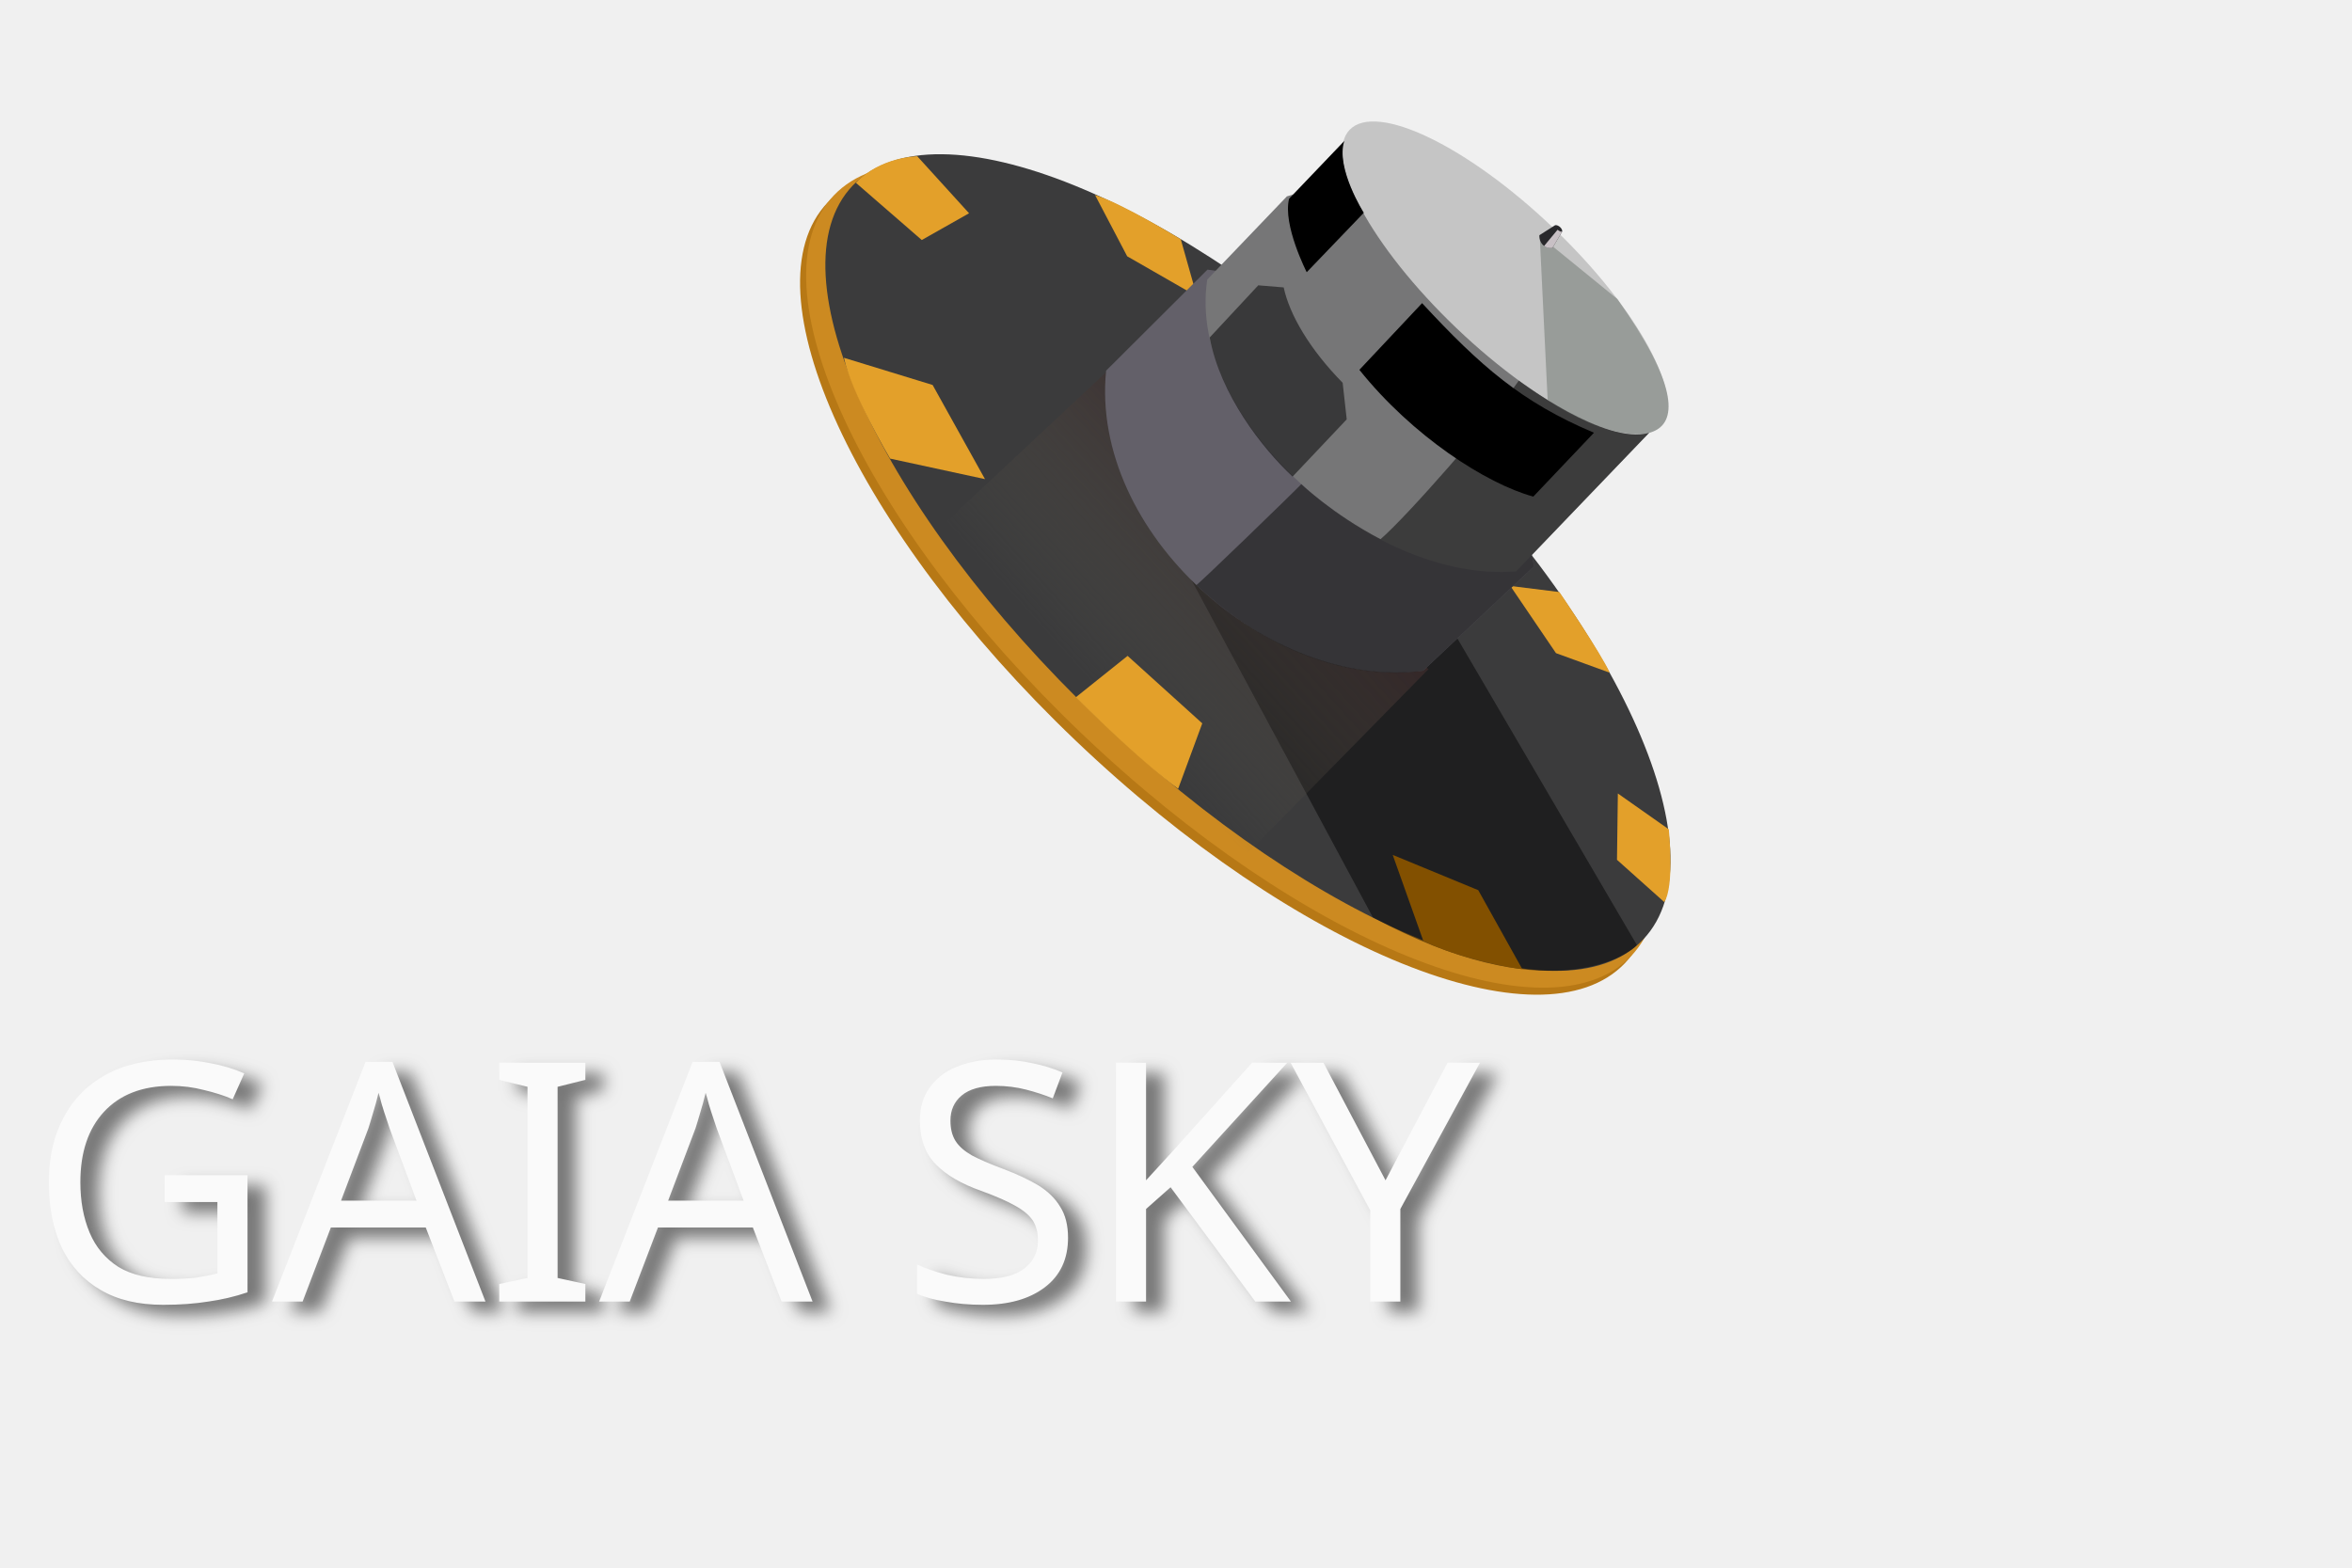
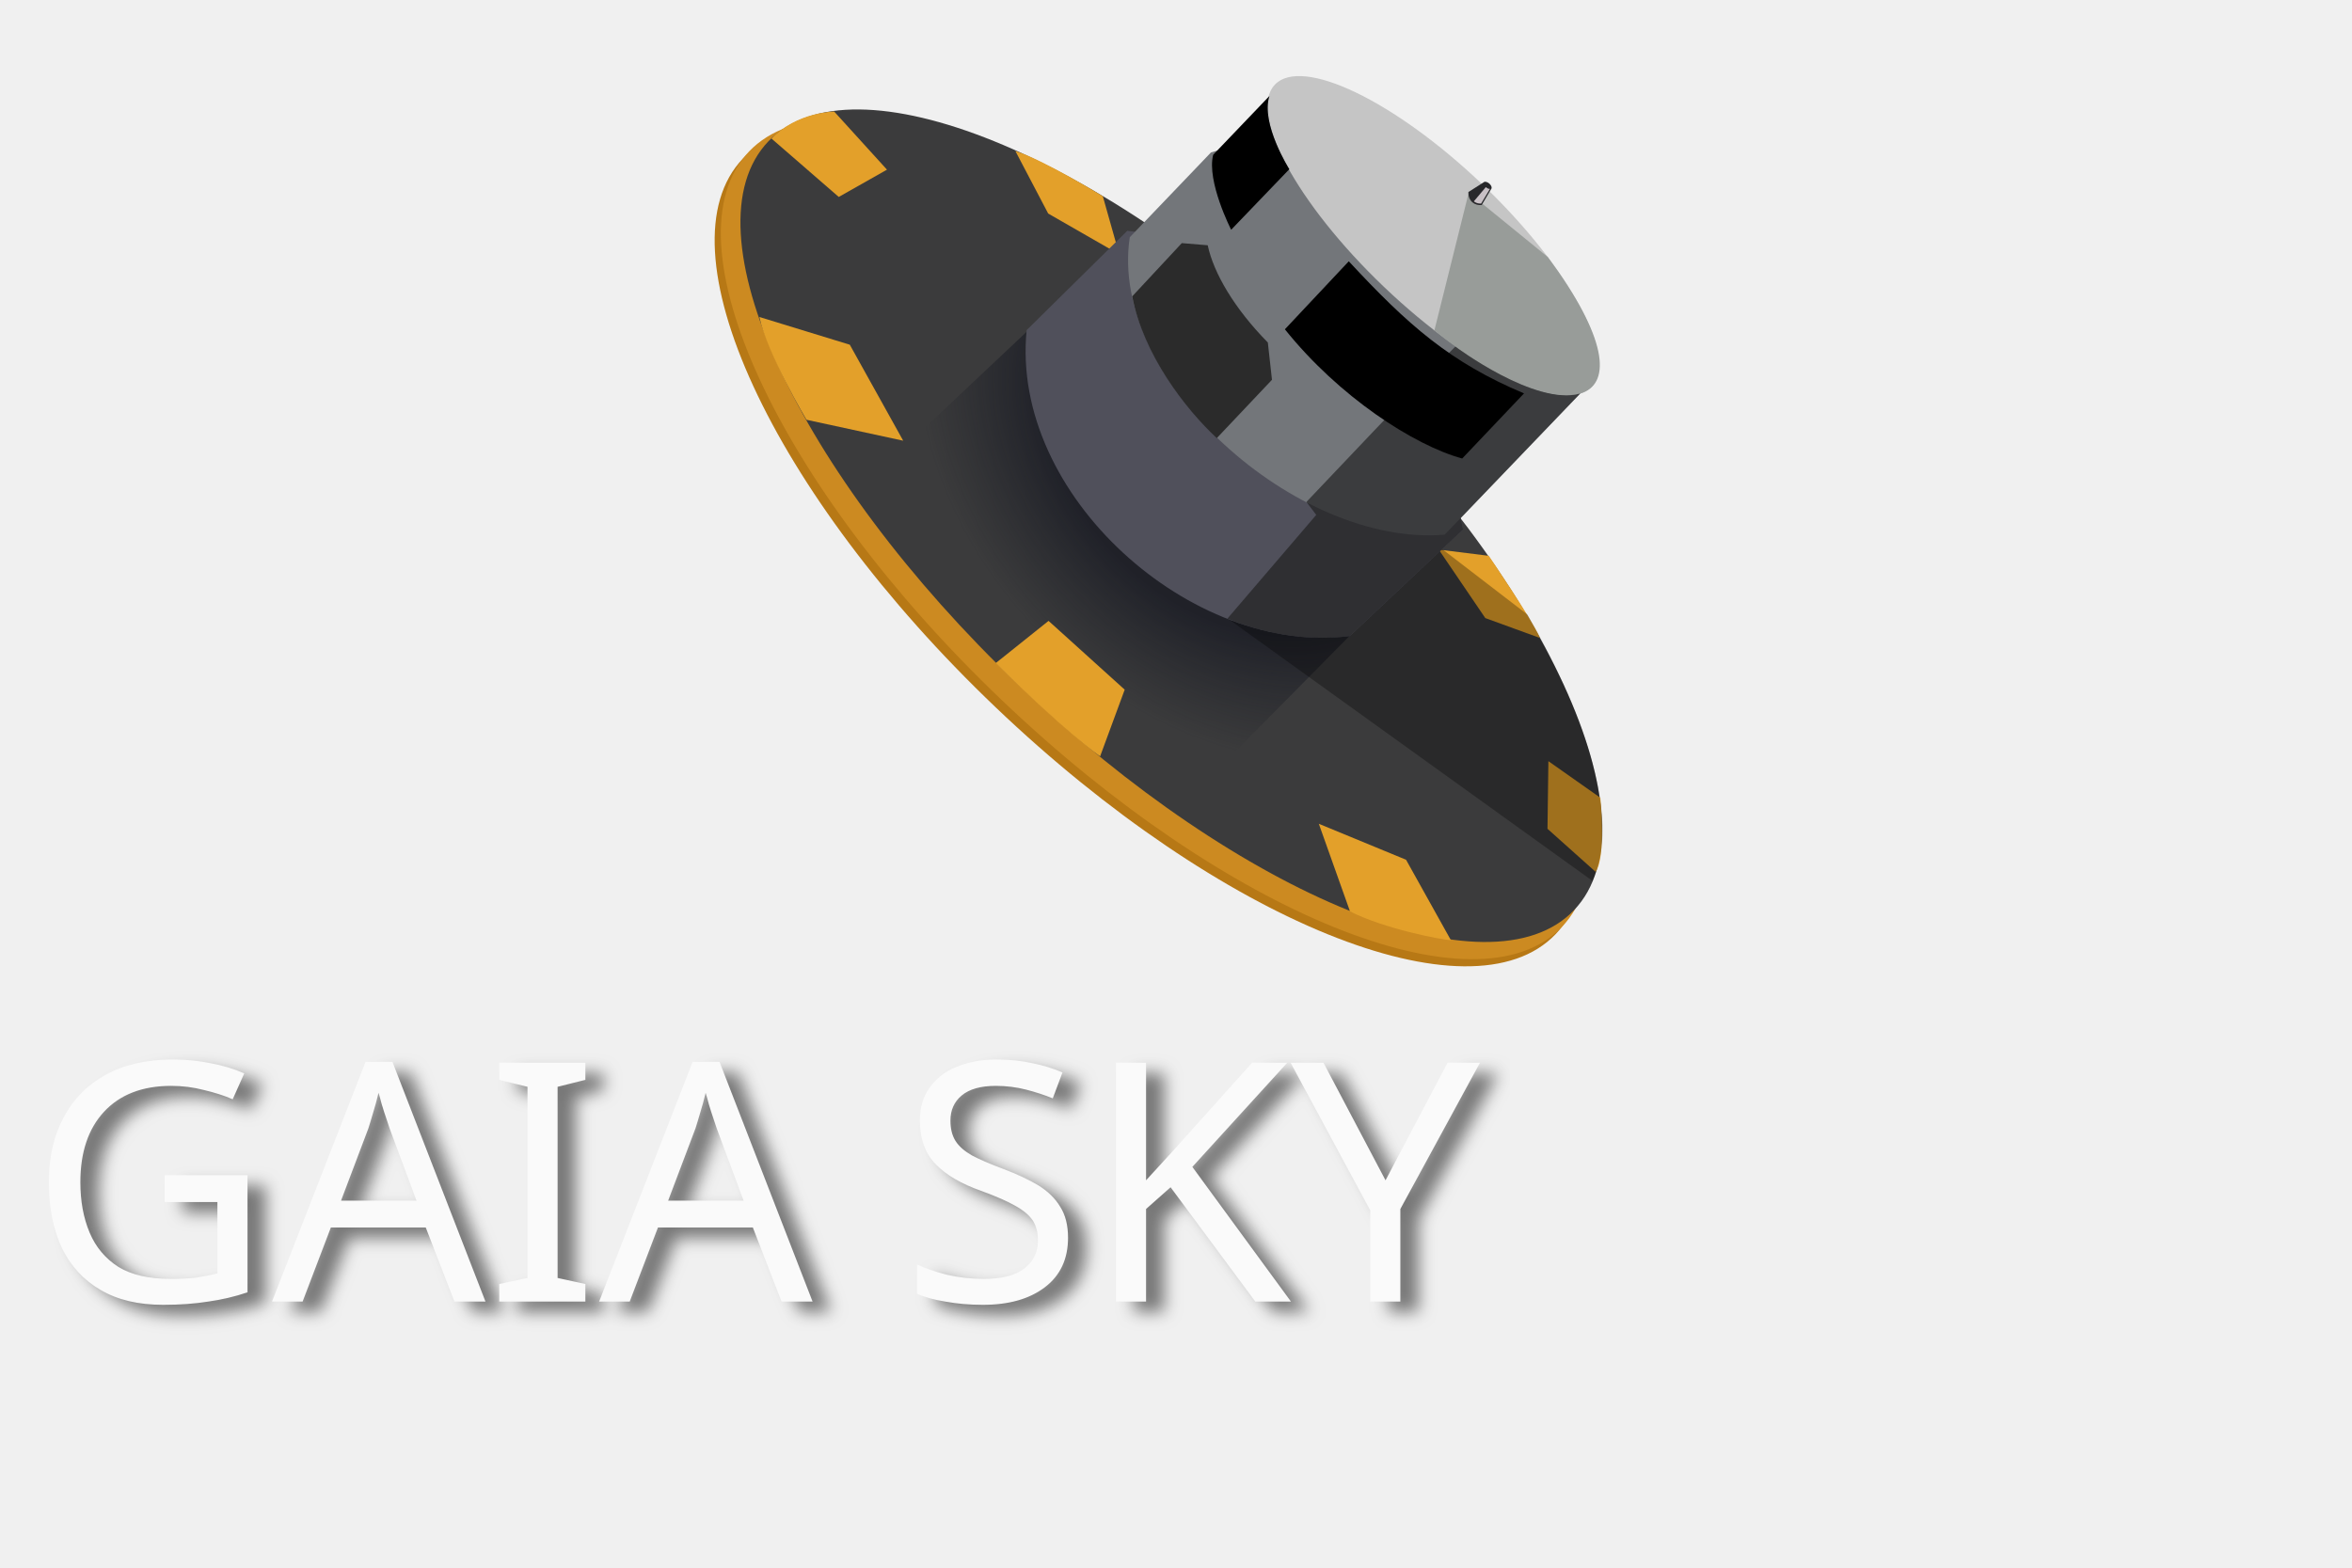
<svg xmlns="http://www.w3.org/2000/svg" xmlns:xlink="http://www.w3.org/1999/xlink" width="300" height="200" viewBox="0 0 79.375 52.917" version="1.1" id="svg1688">
  <defs id="defs1682">
    <filter style="color-interpolation-filters:sRGB" id="filter1089" x="-0.009" y="-0.087" width="1.017" height="1.174">
      <feGaussianBlur stdDeviation="0.278" id="feGaussianBlur1091" />
    </filter>
-     <linearGradient xlink:href="#linearGradient4" id="linearGradient5" x1="22.717" y1="273.984" x2="9.269" y2="286.092" gradientUnits="userSpaceOnUse" gradientTransform="matrix(0.9077472,0,0,0.9042398,25.47572,26.93339)" spreadMethod="pad" />
+     <radialGradient xlink:href="#linearGradient4" id="radialGradient1" cx="27.417" cy="279.089" fx="27.417" fy="279.089" r="12.569" gradientTransform="matrix(-2.809006,-2.822951,2.18555,-2.174754,-442.7346,932.2769)" gradientUnits="userSpaceOnUse" />
    <linearGradient id="linearGradient4">
-       <stop style="stop-color:#3b2b2b;stop-opacity:0.773;" offset="0.228" id="stop4" />
-       <stop style="stop-color:#5b5b50;stop-opacity:0;" offset="0.761" id="stop5" />
+       <stop style="stop-color:#11131e;stop-opacity:0.645;" offset="0.217" id="stop4" />
+       <stop style="stop-color:#171a22;stop-opacity:0;" offset="0.358" id="stop5" />
    </linearGradient>
  </defs>
  <g id="layer1" transform="translate(0,-259.9583)">
    <g id="g1097" transform="translate(-0.3740044,1.205478)" style="opacity:0.658">
      <text xml:space="preserve" style="font-size:7.761px;line-height:1.25;font-family:sans-serif;-inkscape-font-specification:sans-serif;letter-spacing:0px;word-spacing:0px;opacity:0.763;fill:#000000;fill-opacity:1;stroke:none;stroke-width:0.265;stroke-dasharray:none;stroke-opacity:1;filter:url(#filter1089)" x="1.948" y="303.042" id="text456-5">
        <tspan id="tspan454-6" style="font-style:normal;font-variant:normal;font-weight:normal;font-stretch:normal;font-size:11.289px;font-family:Ethnocentric;-inkscape-font-specification:'Ethnocentric, Normal';font-variant-ligatures:normal;font-variant-caps:normal;font-variant-numeric:normal;font-variant-east-asian:normal;fill:#000000;fill-opacity:1;stroke:none;stroke-width:0.265;stroke-dasharray:none;stroke-opacity:1" x="1.948" y="303.042">GAIA SKY</tspan>
      </text>
      <text xml:space="preserve" style="font-size:7.761px;line-height:1.25;font-family:sans-serif;-inkscape-font-specification:sans-serif;letter-spacing:0px;word-spacing:0px;opacity:1;fill:#ffffff;fill-opacity:1;stroke:none;stroke-width:0.265;stroke-dasharray:none;stroke-opacity:1" x="1.334" y="302.684" id="text456">
        <tspan id="tspan454" style="font-style:normal;font-variant:normal;font-weight:normal;font-stretch:normal;font-size:11.289px;font-family:Ethnocentric;-inkscape-font-specification:'Ethnocentric, Normal';font-variant-ligatures:normal;font-variant-caps:normal;font-variant-numeric:normal;font-variant-east-asian:normal;fill:#ffffff;fill-opacity:1;stroke:none;stroke-width:0.265;stroke-dasharray:none;stroke-opacity:1" x="1.334" y="302.684">GAIA SKY</tspan>
      </text>
    </g>
-     <g id="g1">
-       <ellipse transform="rotate(43.66126)" ry="7.364" rx="18.596" cy="173.722" cx="222.995" id="path5076-4-5-3" style="fill:#b77815;fill-opacity:1;stroke:none;stroke-width:0.698;stroke-linecap:round;stroke-linejoin:round;stroke-miterlimit:4;stroke-dasharray:none;stroke-dashoffset:0;stroke-opacity:1;paint-order:normal" />
-       <ellipse transform="rotate(43.66126)" ry="7.364" rx="18.596" cy="173.409" cx="222.98" id="path5076-4-3" style="fill:#cc8a21;fill-opacity:1;stroke:none;stroke-width:0.698;stroke-linecap:round;stroke-linejoin:round;stroke-miterlimit:4;stroke-dasharray:none;stroke-dashoffset:0;stroke-opacity:1;paint-order:normal" />
-       <ellipse transform="rotate(43.66126)" ry="7.3" rx="18.434" cy="172.724" cx="223.05" id="path5076-2" style="fill:#3b3b3c;fill-opacity:1;stroke:none;stroke-width:0.691;stroke-linecap:round;stroke-linejoin:round;stroke-miterlimit:4;stroke-dasharray:none;stroke-dashoffset:0;stroke-opacity:1;paint-order:normal" />
-       <path id="path5104-9" d="m 28.481,272.035 c 0.247,1.19 1.558,3.403 1.558,3.403 l 3.202,0.693 -1.767,-3.178 z" style="fill:#e3a02a;fill-opacity:1;stroke:none;stroke-width:0.183px;stroke-linecap:butt;stroke-linejoin:miter;stroke-opacity:1" />
-       <path id="path5106-8" d="m 28.882,266.127 2.226,1.933 1.596,-0.903 -1.749,-1.925 c 0,0 -1.238,0.016 -2.074,0.896 z" style="fill:#e3a02a;fill-opacity:1;stroke:none;stroke-width:0.183px;stroke-linecap:butt;stroke-linejoin:miter;stroke-opacity:1" />
-       <path id="path5183-3" d="m 38.645,276.626 7.687,14.297 c 5.792,3.132 8.576,1.319 8.91,0.935 l -7.624,-13.024 z" style="fill:#000000;fill-opacity:0.475;stroke:none;stroke-width:0.183px;stroke-linecap:butt;stroke-linejoin:miter;stroke-opacity:1" />
-       <path style="fill:url(#linearGradient5);stroke:none;stroke-width:0.24px;stroke-linecap:butt;stroke-linejoin:miter;stroke-opacity:1" d="m 37.527,272.337 -6.354,5.947 4.296,5.529 6.636,4.949 6.101,-6.214 z" id="path3" />
-       <path id="path5102-1" d="m 36.306,283.494 c 2.305,2.295 3.454,3.089 3.454,3.089 l 0.814,-2.208 -2.52,-2.278 z" style="fill:#e3a02a;fill-opacity:1;stroke:none;stroke-width:0.183px;stroke-linecap:butt;stroke-linejoin:miter;stroke-opacity:1" />
-       <path id="path5108-9" d="m 48.033,291.716 c 1.108,0.566 3.024,0.944 3.339,0.951 l -1.484,-2.661 -2.887,-1.191 z" style="fill:#825000;fill-opacity:1;stroke:none;stroke-width:0.183px;stroke-linecap:butt;stroke-linejoin:miter;stroke-opacity:1" />
-       <path id="path5110-0" d="m 56.319,287.952 c 0,0 0.199,1.94 -0.155,2.454 l -1.594,-1.425 0.029,-2.239 z" style="fill:#e3a02a;fill-opacity:1;stroke:none;stroke-width:0.183px;stroke-linecap:butt;stroke-linejoin:miter;stroke-opacity:1" />
-       <path id="path5112-5" d="m 52.627,279.943 c 0,0 1.429,2.1 1.697,2.722 l -1.813,-0.66 -1.54,-2.268 z" style="fill:#e3a02a;fill-opacity:1;stroke:none;stroke-width:0.183px;stroke-linecap:butt;stroke-linejoin:miter;stroke-opacity:1" />
-       <path id="path5114-2" d="m 36.954,266.539 c 0.933,0.289 2.895,1.497 2.895,1.497 l 0.543,1.923 -2.352,-1.35 z" style="fill:#e3a02a;fill-opacity:1;stroke:none;stroke-width:0.183px;stroke-linecap:butt;stroke-linejoin:miter;stroke-opacity:1" />
-       <path id="path5146-6" d="m 49.924,270.337 -9.175,-1.277 -3.42,3.41 c -0.551,5.482 5.503,10.809 10.699,10.127 l 3.746,-3.525 z" style="fill:#636069;fill-opacity:1;stroke:none;stroke-width:0.183px;stroke-linecap:butt;stroke-linejoin:miter;stroke-opacity:1" />
-       <path id="path5148-6" d="m 43.43,266.587 -2.687,2.807 c -0.722,4.707 5.535,10.263 10.424,9.849 l 4.914,-5.12 -10.277,-9.76 -2.07,2.132" style="fill:#767677;fill-opacity:1;stroke:none;stroke-width:0.183px;stroke-linecap:butt;stroke-linejoin:miter;stroke-opacity:1" />
-       <ellipse transform="rotate(43.66126)" ry="2.352" rx="7.244" cy="159.789" cx="222.693" id="path5150-4" style="fill:#c5c5c5;fill-opacity:1;stroke:none;stroke-width:0.691;stroke-linecap:round;stroke-linejoin:round;stroke-miterlimit:4;stroke-dasharray:none;stroke-dashoffset:0;stroke-opacity:1;paint-order:normal" />
-       <path id="path5152-7" d="m 51.962,267.918 0.268,5.543 c 2.453,1.68 6.371,2.243 2.351,-3.41 z" style="fill:#989c99;fill-opacity:1;stroke:none;stroke-width:0.18px;stroke-linecap:butt;stroke-linejoin:miter;stroke-opacity:1" />
-       <path id="path5154-3" d="m 51.951,267.898 c -0.007,0.318 0.227,0.453 0.44,0.431 l 0.327,-0.551 c 0.027,-0.084 -0.112,-0.235 -0.234,-0.219 z" style="fill:#28282b;fill-opacity:1;stroke:none;stroke-width:0.183px;stroke-linecap:butt;stroke-linejoin:miter;stroke-opacity:1" />
-       <path id="path5175-6" d="m 52.565,267.713 c 0,0 0.082,0.076 0.153,0.065 l -0.327,0.551 c 0,0 -0.166,0.029 -0.28,-0.069 z" style="fill:#c8c0c5;fill-opacity:1;stroke:none;stroke-width:0.183px;stroke-linecap:butt;stroke-linejoin:miter;stroke-opacity:1" />
-       <path id="path5177-0" d="m 46.025,267.141 -1.926,2.006 c 0,0 -0.817,-1.598 -0.595,-2.481 l 1.863,-1.949 c -0.299,0.919 0.659,2.424 0.659,2.424 z" style="fill:#000000;fill-opacity:1;stroke:none;stroke-width:0.183px;stroke-linecap:butt;stroke-linejoin:miter;stroke-opacity:1" />
-       <path id="path5181-9" d="m 40.823,271.352 1.641,-1.763 0.858,0.071 c 0.195,0.92 0.883,2.095 1.99,3.219 l 0.137,1.235 -1.827,1.932 c -1.033,-0.964 -2.435,-2.768 -2.798,-4.694 z" style="fill:#000000;fill-opacity:0.512;stroke:none;stroke-width:0.183px;stroke-linecap:butt;stroke-linejoin:miter;stroke-opacity:1" />
-       <path style="fill:#1d1d1d;fill-opacity:0.643;stroke:none;stroke-width:0.24px;stroke-linecap:butt;stroke-linejoin:miter;stroke-opacity:1" d="m 51.252,272.812 c -0.926,1.339 -3.802,4.612 -4.662,5.346 -1.622,-0.849 -2.674,-1.858 -2.674,-1.858 -0.11,0.129 -3.632,3.546 -3.546,3.406 3.927,3.689 7.661,2.888 7.661,2.888 l 3.743,-3.522 -0.08,-0.377 3.96,-4.128 c -1.48,0.437 -4.395,-1.76 -4.395,-1.76 z" id="path2" />
-       <path id="path5179-4" d="m 47.992,270.191 c 1.961,2.115 3.355,3.345 5.801,4.374 l -2.047,2.156 c -1.596,-0.437 -4.08,-2.043 -5.87,-4.279 z" style="fill:#000000;fill-opacity:1;stroke:none;stroke-width:0.211px;stroke-linecap:butt;stroke-linejoin:miter;stroke-opacity:1" />
+     <g id="g1" transform="matrix(0.6847371,0,0,0.6847371,-19.90206,104.9966)">
+       <ellipse transform="rotate(43.66126)" ry="10.964" rx="27.687" cy="124.035" cx="236.84" id="path5076-4-5-3" style="fill:#b77815;fill-opacity:1;stroke:none;stroke-width:1.038;stroke-linecap:round;stroke-linejoin:round;stroke-miterlimit:4;stroke-dasharray:none;stroke-dashoffset:0;stroke-opacity:1;paint-order:normal" />
+       <ellipse transform="rotate(43.66126)" ry="10.964" rx="27.687" cy="123.569" cx="236.818" id="path5076-4-3" style="fill:#cc8a21;fill-opacity:1;stroke:none;stroke-width:1.038;stroke-linecap:round;stroke-linejoin:round;stroke-miterlimit:4;stroke-dasharray:none;stroke-dashoffset:0;stroke-opacity:1;paint-order:normal" />
+       <ellipse transform="rotate(43.66126)" ry="10.868" rx="27.446" cy="122.549" cx="236.921" id="path5076-2" style="fill:#3b3b3c;fill-opacity:1;stroke:none;stroke-width:1.029;stroke-linecap:round;stroke-linejoin:round;stroke-miterlimit:4;stroke-dasharray:none;stroke-dashoffset:0;stroke-opacity:1;paint-order:normal" />
+       <path id="path5104-9" d="m 66.492,241.935 c 0.367,1.772 2.32,5.066 2.32,5.066 l 4.768,1.032 -2.632,-4.732 z" style="fill:#e3a02a;fill-opacity:1;stroke:none;stroke-width:0.272px;stroke-linecap:butt;stroke-linejoin:miter;stroke-opacity:1" />
+       <path id="path5106-8" d="m 67.089,233.139 3.315,2.878 2.377,-1.345 -2.604,-2.867 c 0,0 -1.843,0.024 -3.088,1.333 z" style="fill:#e3a02a;fill-opacity:1;stroke:none;stroke-width:0.272px;stroke-linecap:butt;stroke-linejoin:miter;stroke-opacity:1" />
+       <path id="path5110-0" d="m 107.939,265.633 c 0,0 0.296,2.888 -0.231,3.654 l -2.373,-2.122 0.044,-3.334 z" style="fill:#e3a02a;fill-opacity:1;stroke:none;stroke-width:0.272px;stroke-linecap:butt;stroke-linejoin:miter;stroke-opacity:1" />
+       <path id="path5112-5" d="m 102.442,253.708 c 0,0 2.128,3.126 2.527,4.052 l -2.699,-0.983 -2.293,-3.376 z" style="fill:#e3a02a;fill-opacity:1;stroke:none;stroke-width:0.272px;stroke-linecap:butt;stroke-linejoin:miter;stroke-opacity:1" />
+       <path style="fill:url(#radialGradient1);stroke:none;stroke-width:0.357px;stroke-linecap:butt;stroke-linejoin:miter;stroke-opacity:1" d="m 79.961,242.384 -8.852,8.34 6.724,7.952 9.179,7.649 8.627,-8.726 z" id="path3" />
+       <path id="path5183-3" d="m 89.56,256.79 17.995,12.945 c 2.005,-4.34 -2.73,-12.243 -3.21,-13.132 L 90.971,246.329 Z" style="fill:#000000;fill-opacity:0.299;stroke:none;stroke-width:0.272px;stroke-linecap:butt;stroke-linejoin:miter;stroke-opacity:1" />
+       <path id="path5102-1" d="m 78.142,258.995 c 3.432,3.416 5.143,4.599 5.143,4.599 l 1.212,-3.288 -3.753,-3.391 z" style="fill:#e3a02a;fill-opacity:1;stroke:none;stroke-width:0.272px;stroke-linecap:butt;stroke-linejoin:miter;stroke-opacity:1" />
+       <path id="path5108-9" d="m 95.602,271.237 c 1.65,0.843 4.502,1.406 4.971,1.416 l -2.209,-3.962 -4.299,-1.773 z" style="fill:#e3a02a;fill-opacity:1;stroke:none;stroke-width:0.272px;stroke-linecap:butt;stroke-linejoin:miter;stroke-opacity:1" />
+       <path id="path5114-2" d="m 79.108,233.752 c 1.389,0.431 4.31,2.229 4.31,2.229 l 0.809,2.864 -3.501,-2.01 z" style="fill:#e3a02a;fill-opacity:1;stroke:none;stroke-width:0.272px;stroke-linecap:butt;stroke-linejoin:miter;stroke-opacity:1" />
+       <path id="path5146-6" d="m 98.417,239.407 -13.793,-1.72 -4.959,4.895 c -0.82,8.162 8.193,16.093 15.929,15.078 l 5.577,-5.249 z" style="fill:#50505b;fill-opacity:1;stroke:none;stroke-width:0.272px;stroke-linecap:butt;stroke-linejoin:miter;stroke-opacity:1" />
+       <path id="path5148-6" d="m 88.749,233.823 -4.001,4.18 c -1.075,7.009 8.241,15.281 15.52,14.663 l 7.316,-7.622 -15.301,-14.531 -3.082,3.175" style="fill:#73767a;fill-opacity:1;stroke:none;stroke-width:0.272px;stroke-linecap:butt;stroke-linejoin:miter;stroke-opacity:1" />
+       <ellipse transform="rotate(43.66126)" ry="3.502" rx="10.786" cy="103.29" cx="236.391" id="path5150-4" style="fill:#c5c5c5;fill-opacity:1;stroke:none;stroke-width:1.029;stroke-linecap:round;stroke-linejoin:round;stroke-miterlimit:4;stroke-dasharray:none;stroke-dashoffset:0;stroke-opacity:1;paint-order:normal" />
+       <path id="path5152-7" d="m 101.453,235.805 -1.693,6.794 c 6.165,5.016 11.497,4.365 5.593,-3.618 z" style="fill:#989c99;fill-opacity:1;stroke:none;stroke-width:0.268px;stroke-linecap:butt;stroke-linejoin:miter;stroke-opacity:1" />
+       <path id="path5154-3" d="m 101.436,235.775 c -0.011,0.473 0.337,0.675 0.655,0.642 l 0.487,-0.821 c 0.04,-0.126 -0.166,-0.35 -0.348,-0.326 z" style="fill:#28282b;fill-opacity:1;stroke:none;stroke-width:0.272px;stroke-linecap:butt;stroke-linejoin:miter;stroke-opacity:1" />
+       <path id="path5175-6" d="m 102.295,235.533 c 0,0 0.109,0.101 0.204,0.085 l -0.435,0.725 c 0,0 -0.207,0.02 -0.358,-0.11 z" style="fill:#c8c0c5;fill-opacity:1;stroke:none;stroke-width:0.242px;stroke-linecap:butt;stroke-linejoin:miter;stroke-opacity:1" />
+       <path style="fill:#1d1d1d;fill-opacity:0.643;stroke:none;stroke-width:0.358px;stroke-linecap:butt;stroke-linejoin:miter;stroke-opacity:1" d="m 93.453,251.051 0.484,0.64 -4.378,5.113 c 3.379,1.38 6.04,0.851 6.04,0.851 l 5.574,-5.244 -0.119,-0.562 5.896,-6.146 c -2.204,0.651 -6.157,-2.309 -6.157,-2.309 -0.952,0.907 -7.339,7.657 -7.339,7.657 z" id="path2" />
+       <path id="path5179-4" d="m 95.541,239.189 c 2.92,3.149 4.995,4.98 8.637,6.512 l -3.047,3.21 c -2.376,-0.65 -6.075,-3.041 -8.739,-6.37 z" style="fill:#000000;fill-opacity:1;stroke:none;stroke-width:0.314px;stroke-linecap:butt;stroke-linejoin:miter;stroke-opacity:1" />
+       <path id="path5177-0" d="m 92.612,234.648 -2.868,2.986 c 0,0 -1.217,-2.379 -0.887,-3.694 l 2.774,-2.901 c -0.445,1.368 0.981,3.609 0.981,3.609 z" style="fill:#000000;fill-opacity:1;stroke:none;stroke-width:0.272px;stroke-linecap:butt;stroke-linejoin:miter;stroke-opacity:1" />
+       <path id="path5181-9" d="m 84.868,240.917 2.443,-2.624 1.278,0.106 c 0.29,1.369 1.315,3.12 2.963,4.793 l 0.204,1.838 -2.721,2.877 c -1.539,-1.435 -3.626,-4.121 -4.166,-6.989 z" style="fill:#2a2a2a;fill-opacity:0.978;stroke:none;stroke-width:0.272px;stroke-linecap:butt;stroke-linejoin:miter;stroke-opacity:1" />
    </g>
  </g>
</svg>
